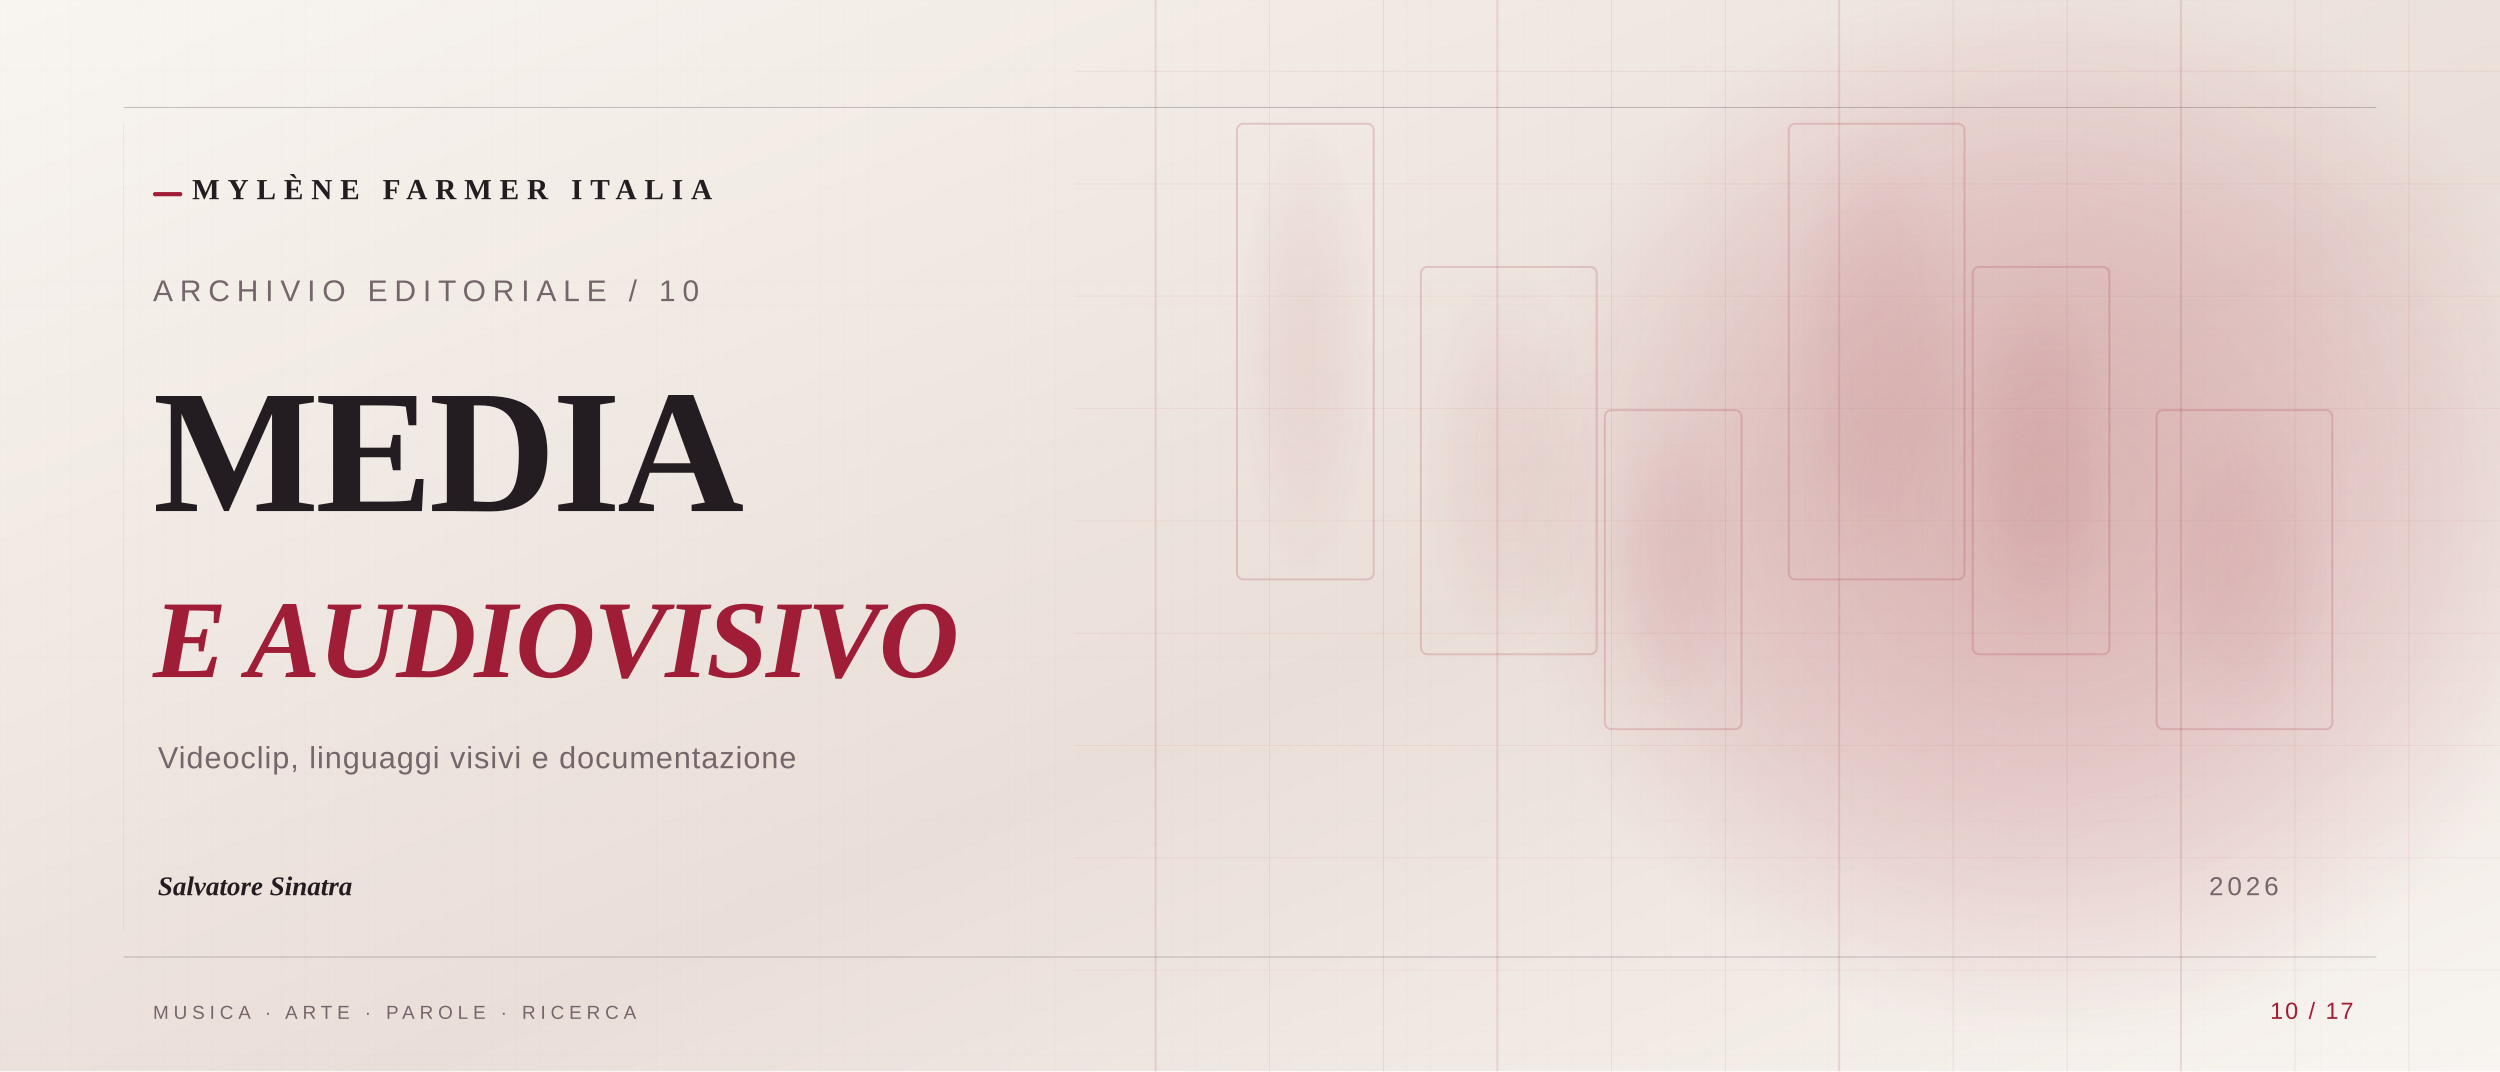
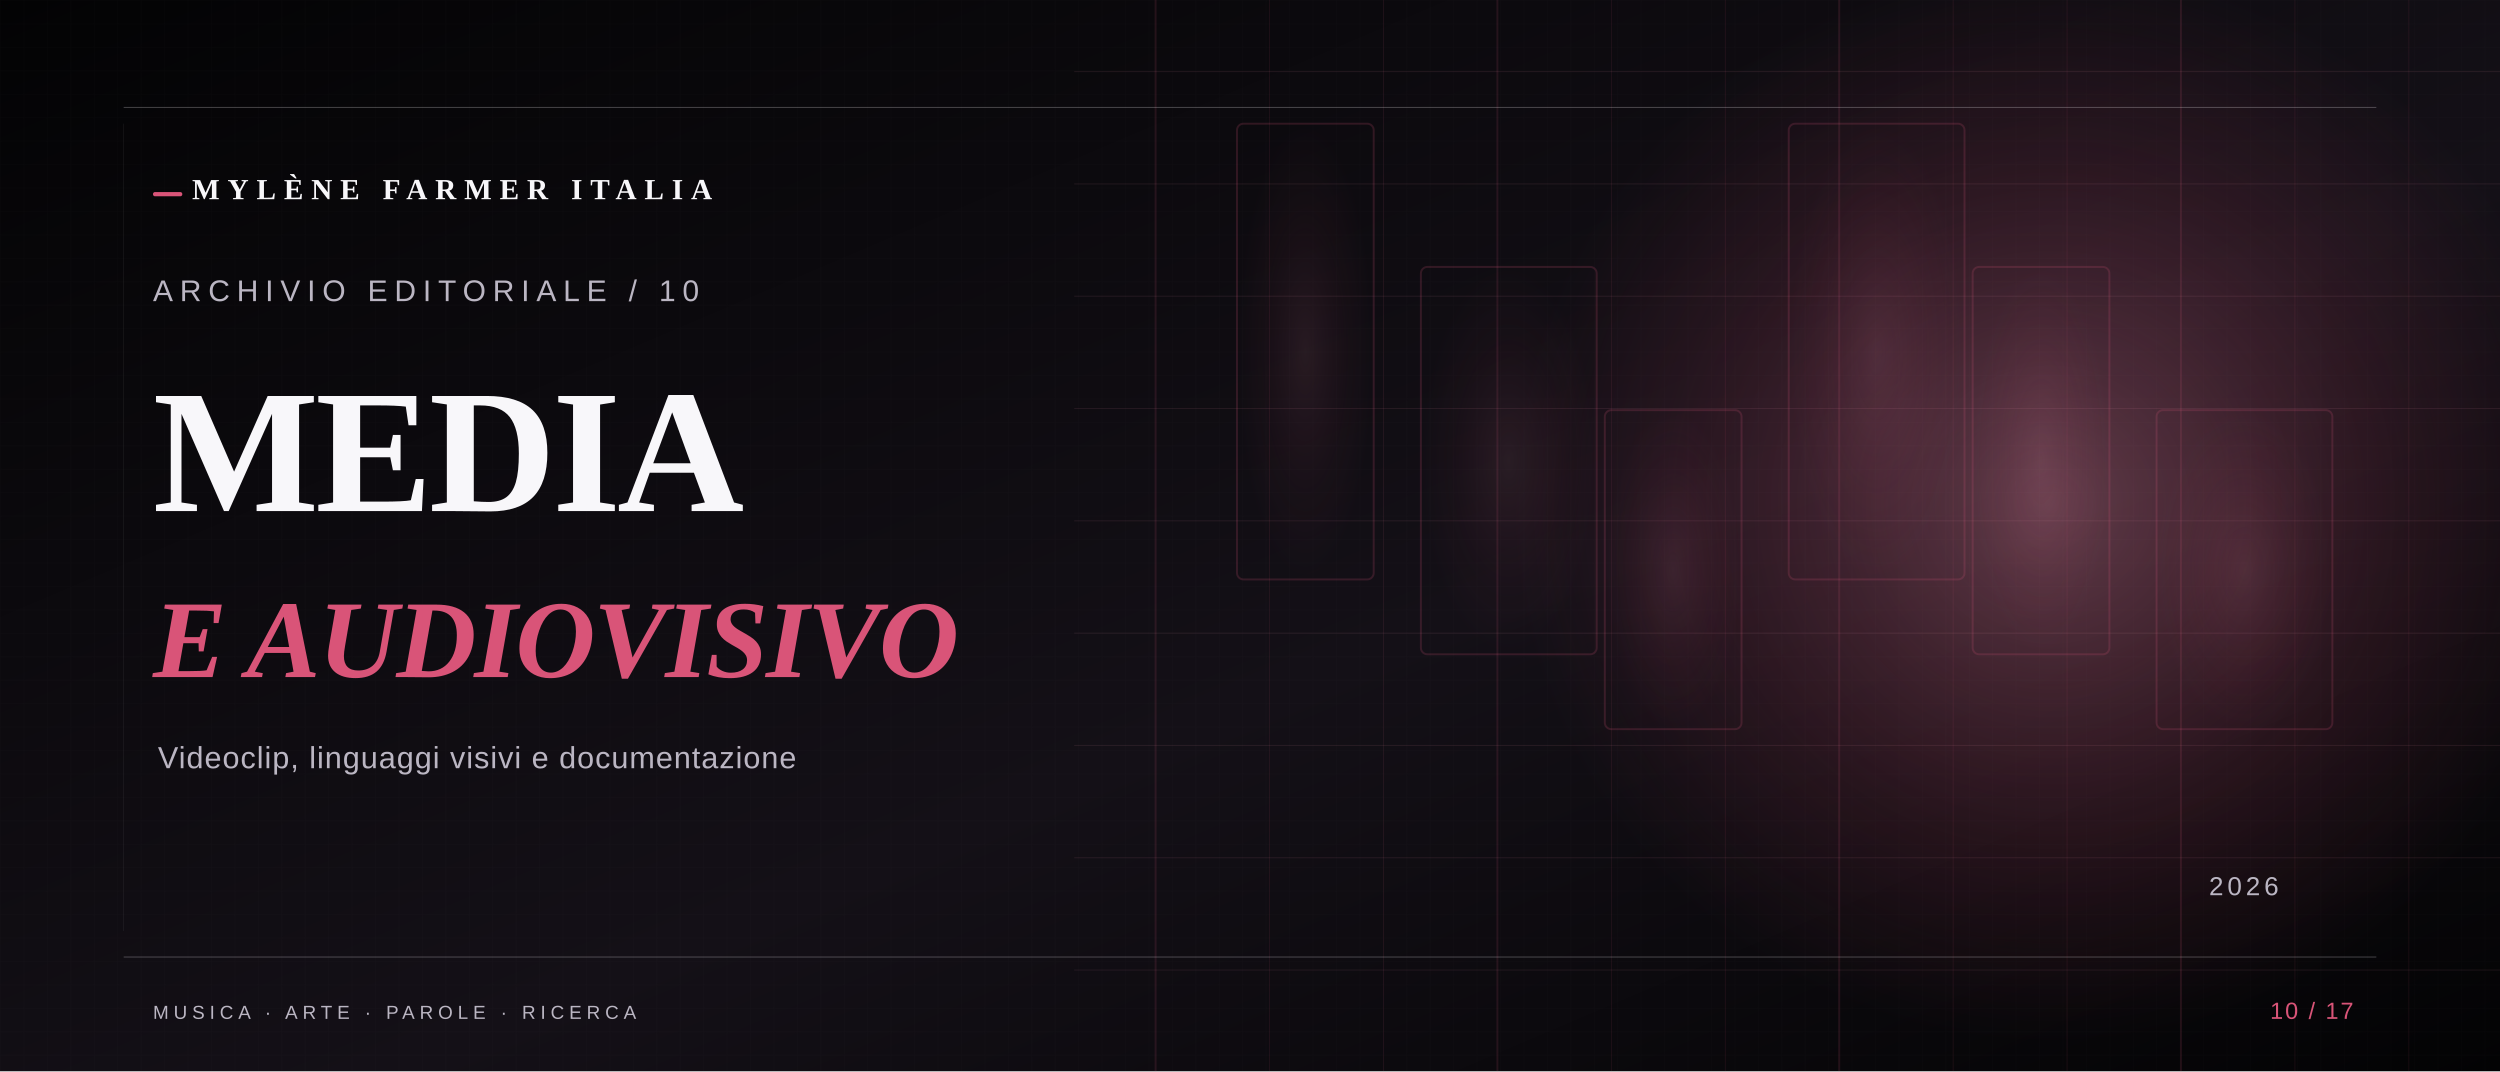
<svg xmlns="http://www.w3.org/2000/svg" width="7680" height="3291" viewBox="0 0 7680 3291" role="img" aria-label="Banner editoriale MEDIA E AUDIOVISIVO — Mylène Farmer Italia">
  <defs>
    <linearGradient id="base" x1="0" y1="0" x2="1" y2="1">
-       <stop offset="0" stop-color="#f8f5f0" />
-       <stop offset=".58" stop-color="#eaded8" />
-       <stop offset="1" stop-color="#f8f5f0" />
+       <stop offset="0" stop-color="#030304" />
+       <stop offset=".58" stop-color="#141017" />
+       <stop offset="1" stop-color="#030304" />
    </linearGradient>
    <radialGradient id="orb" cx="50%" cy="50%" r="50%">
-       <stop offset="0" stop-color="#b75c64" stop-opacity=".55" />
-       <stop offset=".65" stop-color="#9f1d36" stop-opacity=".19" />
-       <stop offset="1" stop-color="#9f1d36" stop-opacity="0" />
+       <stop offset="0" stop-color="#ff97b4" stop-opacity=".55" />
+       <stop offset=".65" stop-color="#d95478" stop-opacity=".19" />
+       <stop offset="1" stop-color="#d95478" stop-opacity="0" />
    </radialGradient>
    <linearGradient id="ribbon" x1="0" y1="0" x2="1" y2="1">
-       <stop offset="0" stop-color="#9f1d36" stop-opacity="0" />
-       <stop offset=".5" stop-color="#9f1d36" stop-opacity=".75" />
-       <stop offset="1" stop-color="#b75c64" stop-opacity="0" />
+       <stop offset="0" stop-color="#d95478" stop-opacity="0" />
+       <stop offset=".5" stop-color="#d95478" stop-opacity=".75" />
+       <stop offset="1" stop-color="#ff97b4" stop-opacity="0" />
    </linearGradient>
    <pattern id="micro" width="72" height="72" patternUnits="userSpaceOnUse">
-       <path d="M72 0H0V72" fill="none" stroke="#231d21" stroke-width="1" opacity=".045" />
+       <path d="M72 0H0V72" fill="none" stroke="#f8f7fa" stroke-width="1" opacity=".045" />
    </pattern>
  </defs>
  <rect width="7680" height="3291" fill="url(#base)" />
  <rect width="7680" height="3291" fill="url(#micro)" />
  <circle cx="6300" cy="1550" r="1660" fill="url(#orb)" opacity=".62" />
-   <path d="M 3550 0 V 3291" stroke="#9f1d36" stroke-width="6" opacity=".13" />
-   <path d="M 3900 0 V 3291" stroke="#9f1d36" stroke-width="2" opacity=".13" />
-   <path d="M 4250 0 V 3291" stroke="#9f1d36" stroke-width="2" opacity=".13" />
-   <path d="M 4600 0 V 3291" stroke="#9f1d36" stroke-width="6" opacity=".13" />
-   <path d="M 4950 0 V 3291" stroke="#9f1d36" stroke-width="2" opacity=".13" />
-   <path d="M 5300 0 V 3291" stroke="#9f1d36" stroke-width="2" opacity=".13" />
-   <path d="M 5650 0 V 3291" stroke="#9f1d36" stroke-width="6" opacity=".13" />
-   <path d="M 6000 0 V 3291" stroke="#9f1d36" stroke-width="2" opacity=".13" />
-   <path d="M 6350 0 V 3291" stroke="#9f1d36" stroke-width="2" opacity=".13" />
-   <path d="M 6700 0 V 3291" stroke="#9f1d36" stroke-width="6" opacity=".13" />
-   <path d="M 7050 0 V 3291" stroke="#9f1d36" stroke-width="2" opacity=".13" />
-   <path d="M 7400 0 V 3291" stroke="#9f1d36" stroke-width="2" opacity=".13" />
-   <path d="M 7750 0 V 3291" stroke="#9f1d36" stroke-width="6" opacity=".13" />
-   <path d="M 3300 220 H 7680" stroke="#b75c64" stroke-width="3" opacity=".09" />
-   <path d="M 3300 565 H 7680" stroke="#b75c64" stroke-width="3" opacity=".09" />
-   <path d="M 3300 910 H 7680" stroke="#b75c64" stroke-width="3" opacity=".09" />
-   <path d="M 3300 1255 H 7680" stroke="#b75c64" stroke-width="3" opacity=".09" />
-   <path d="M 3300 1600 H 7680" stroke="#b75c64" stroke-width="3" opacity=".09" />
-   <path d="M 3300 1945 H 7680" stroke="#b75c64" stroke-width="3" opacity=".09" />
-   <path d="M 3300 2290 H 7680" stroke="#b75c64" stroke-width="3" opacity=".09" />
-   <path d="M 3300 2635 H 7680" stroke="#b75c64" stroke-width="3" opacity=".09" />
-   <path d="M 3300 2980 H 7680" stroke="#b75c64" stroke-width="3" opacity=".09" />
-   <rect x="3800" y="380" width="420" height="1400" rx="20" fill="url(#orb)" stroke="#9f1d36" stroke-width="6" opacity=".18" />
-   <rect x="4365" y="820" width="540" height="1190" rx="20" fill="url(#orb)" stroke="#9f1d36" stroke-width="6" opacity=".18" />
-   <rect x="4930" y="1260" width="420" height="980" rx="20" fill="url(#orb)" stroke="#9f1d36" stroke-width="6" opacity=".18" />
-   <rect x="5495" y="380" width="540" height="1400" rx="20" fill="url(#orb)" stroke="#9f1d36" stroke-width="6" opacity=".18" />
-   <rect x="6060" y="820" width="420" height="1190" rx="20" fill="url(#orb)" stroke="#9f1d36" stroke-width="6" opacity=".18" />
-   <rect x="6625" y="1260" width="540" height="980" rx="20" fill="url(#orb)" stroke="#9f1d36" stroke-width="6" opacity=".18" />
-   <path d="M 380 330 H 7300" stroke="#231d21" stroke-width="3" opacity=".26" />
-   <path d="M 380 2940 H 7300" stroke="#231d21" stroke-width="3" opacity=".26" />
-   <path d="M 380 380 V 2860" stroke="#231d21" stroke-width="2" opacity=".08" />
-   <rect x="470" y="590" width="90" height="13" rx="6" fill="#9f1d36" />
-   <text x="590" y="612" fill="#231d21" font-family="Times New Roman, Liberation Serif, serif" font-weight="700" font-size="90" letter-spacing="24">MYLÈNE FARMER ITALIA</text>
-   <text x="470" y="925" fill="#74666b" font-family="Arial, Helvetica, sans-serif" font-size="92" letter-spacing="21">ARCHIVIO EDITORIALE  /  10</text>
-   <text x="470" y="1570" fill="#231d21" font-family="Times New Roman, Liberation Serif, serif" font-weight="700" font-size="540" letter-spacing="-11">MEDIA</text>
-   <text x="470" y="2080" fill="#9f1d36" font-family="Times New Roman, Liberation Serif, serif" font-weight="700" font-style="italic" font-size="340" letter-spacing="-6">E AUDIOVISIVO</text>
-   <text x="485" y="2360" fill="#74666b" font-family="Arial, Helvetica, sans-serif" font-size="94" letter-spacing="3">Videoclip, linguaggi visivi e documentazione</text>
-   <text x="485" y="2750" fill="#231d21" font-family="Times New Roman, Liberation Serif, serif" font-size="83" font-style="italic" font-weight="700">Salvatore Sinatra</text>
-   <text x="7000" y="2750" text-anchor="end" fill="#74666b" font-family="Arial, Helvetica, sans-serif" font-size="80" letter-spacing="12">2026</text>
-   <text x="470" y="3130" fill="#74666b" font-family="Arial, Helvetica, sans-serif" font-size="58" letter-spacing="15">MUSICA  ·  ARTE  ·  PAROLE  ·  RICERCA</text>
-   <text x="7230" y="3130" text-anchor="end" fill="#9f1d36" font-family="Arial, Helvetica, sans-serif" font-size="72" letter-spacing="6">10 / 17</text>
+   <path d="M 3550 0 V 3291" stroke="#d95478" stroke-width="6" opacity=".13" />
+   <path d="M 3900 0 V 3291" stroke="#d95478" stroke-width="2" opacity=".13" />
+   <path d="M 4250 0 V 3291" stroke="#d95478" stroke-width="2" opacity=".13" />
+   <path d="M 4600 0 V 3291" stroke="#d95478" stroke-width="6" opacity=".13" />
+   <path d="M 4950 0 V 3291" stroke="#d95478" stroke-width="2" opacity=".13" />
+   <path d="M 5300 0 V 3291" stroke="#d95478" stroke-width="2" opacity=".13" />
+   <path d="M 5650 0 V 3291" stroke="#d95478" stroke-width="6" opacity=".13" />
+   <path d="M 6000 0 V 3291" stroke="#d95478" stroke-width="2" opacity=".13" />
+   <path d="M 6350 0 V 3291" stroke="#d95478" stroke-width="2" opacity=".13" />
+   <path d="M 6700 0 V 3291" stroke="#d95478" stroke-width="6" opacity=".13" />
+   <path d="M 7050 0 V 3291" stroke="#d95478" stroke-width="2" opacity=".13" />
+   <path d="M 7400 0 V 3291" stroke="#d95478" stroke-width="2" opacity=".13" />
+   <path d="M 7750 0 V 3291" stroke="#d95478" stroke-width="6" opacity=".13" />
+   <path d="M 3300 220 H 7680" stroke="#ff97b4" stroke-width="3" opacity=".09" />
+   <path d="M 3300 565 H 7680" stroke="#ff97b4" stroke-width="3" opacity=".09" />
+   <path d="M 3300 910 H 7680" stroke="#ff97b4" stroke-width="3" opacity=".09" />
+   <path d="M 3300 1255 H 7680" stroke="#ff97b4" stroke-width="3" opacity=".09" />
+   <path d="M 3300 1600 H 7680" stroke="#ff97b4" stroke-width="3" opacity=".09" />
+   <path d="M 3300 1945 H 7680" stroke="#ff97b4" stroke-width="3" opacity=".09" />
+   <path d="M 3300 2290 H 7680" stroke="#ff97b4" stroke-width="3" opacity=".09" />
+   <path d="M 3300 2635 H 7680" stroke="#ff97b4" stroke-width="3" opacity=".09" />
+   <path d="M 3300 2980 H 7680" stroke="#ff97b4" stroke-width="3" opacity=".09" />
+   <rect x="3800" y="380" width="420" height="1400" rx="20" fill="url(#orb)" stroke="#d95478" stroke-width="6" opacity=".18" />
+   <rect x="4365" y="820" width="540" height="1190" rx="20" fill="url(#orb)" stroke="#d95478" stroke-width="6" opacity=".18" />
+   <rect x="4930" y="1260" width="420" height="980" rx="20" fill="url(#orb)" stroke="#d95478" stroke-width="6" opacity=".18" />
+   <rect x="5495" y="380" width="540" height="1400" rx="20" fill="url(#orb)" stroke="#d95478" stroke-width="6" opacity=".18" />
+   <rect x="6060" y="820" width="420" height="1190" rx="20" fill="url(#orb)" stroke="#d95478" stroke-width="6" opacity=".18" />
+   <rect x="6625" y="1260" width="540" height="980" rx="20" fill="url(#orb)" stroke="#d95478" stroke-width="6" opacity=".18" />
+   <path d="M 380 330 H 7300" stroke="#f8f7fa" stroke-width="3" opacity=".26" />
+   <path d="M 380 2940 H 7300" stroke="#f8f7fa" stroke-width="3" opacity=".26" />
+   <path d="M 380 380 V 2860" stroke="#f8f7fa" stroke-width="2" opacity=".08" />
+   <rect x="470" y="590" width="90" height="13" rx="6" fill="#d95478" />
+   <text x="590" y="612" fill="#f8f7fa" font-family="Times New Roman, Liberation Serif, serif" font-weight="700" font-size="90" letter-spacing="24">MYLÈNE FARMER ITALIA</text>
+   <text x="470" y="925" fill="#bbb6c3" font-family="Arial, Helvetica, sans-serif" font-size="92" letter-spacing="21">ARCHIVIO EDITORIALE  /  10</text>
+   <text x="470" y="1570" fill="#f8f7fa" font-family="Times New Roman, Liberation Serif, serif" font-weight="700" font-size="540" letter-spacing="-11">MEDIA</text>
+   <text x="470" y="2080" fill="#d95478" font-family="Times New Roman, Liberation Serif, serif" font-weight="700" font-style="italic" font-size="340" letter-spacing="-6">E AUDIOVISIVO</text>
+   <text x="485" y="2360" fill="#bbb6c3" font-family="Arial, Helvetica, sans-serif" font-size="94" letter-spacing="3">Videoclip, linguaggi visivi e documentazione</text>
+   <text x="7000" y="2750" text-anchor="end" fill="#bbb6c3" font-family="Arial, Helvetica, sans-serif" font-size="80" letter-spacing="12">2026</text>
+   <text x="470" y="3130" fill="#bbb6c3" font-family="Arial, Helvetica, sans-serif" font-size="58" letter-spacing="15">MUSICA  ·  ARTE  ·  PAROLE  ·  RICERCA</text>
+   <text x="7230" y="3130" text-anchor="end" fill="#d95478" font-family="Arial, Helvetica, sans-serif" font-size="72" letter-spacing="6">10 / 17</text>
</svg>
